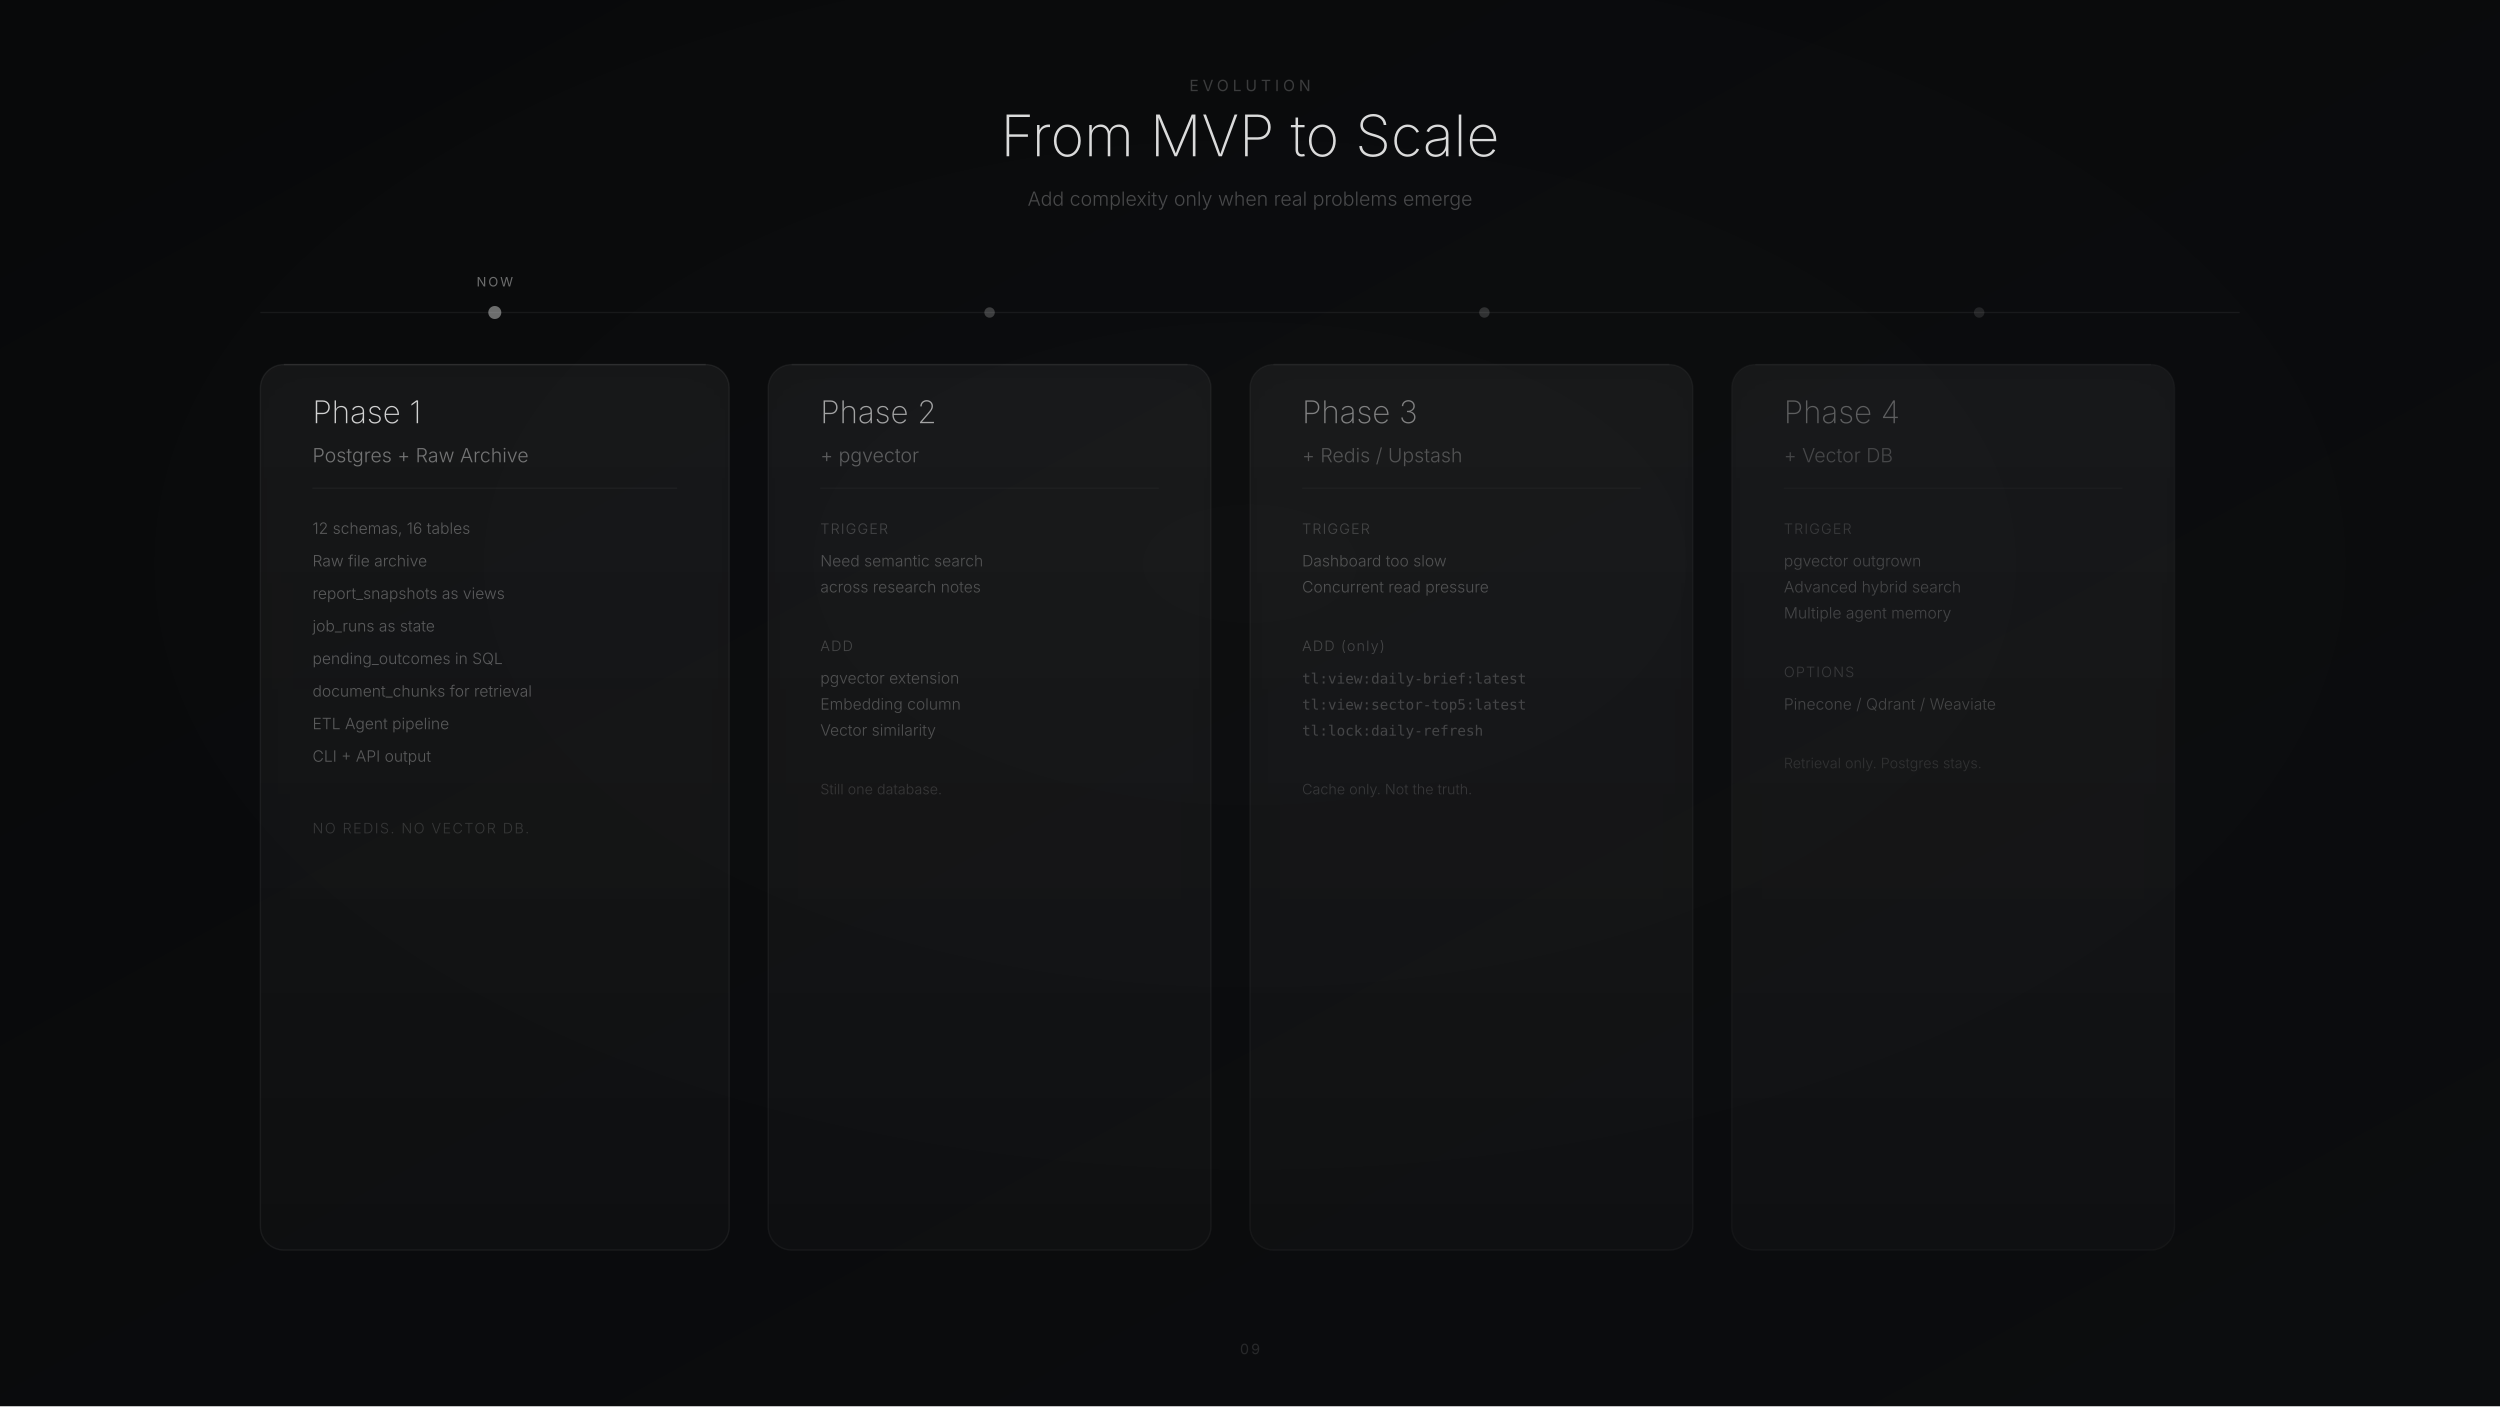
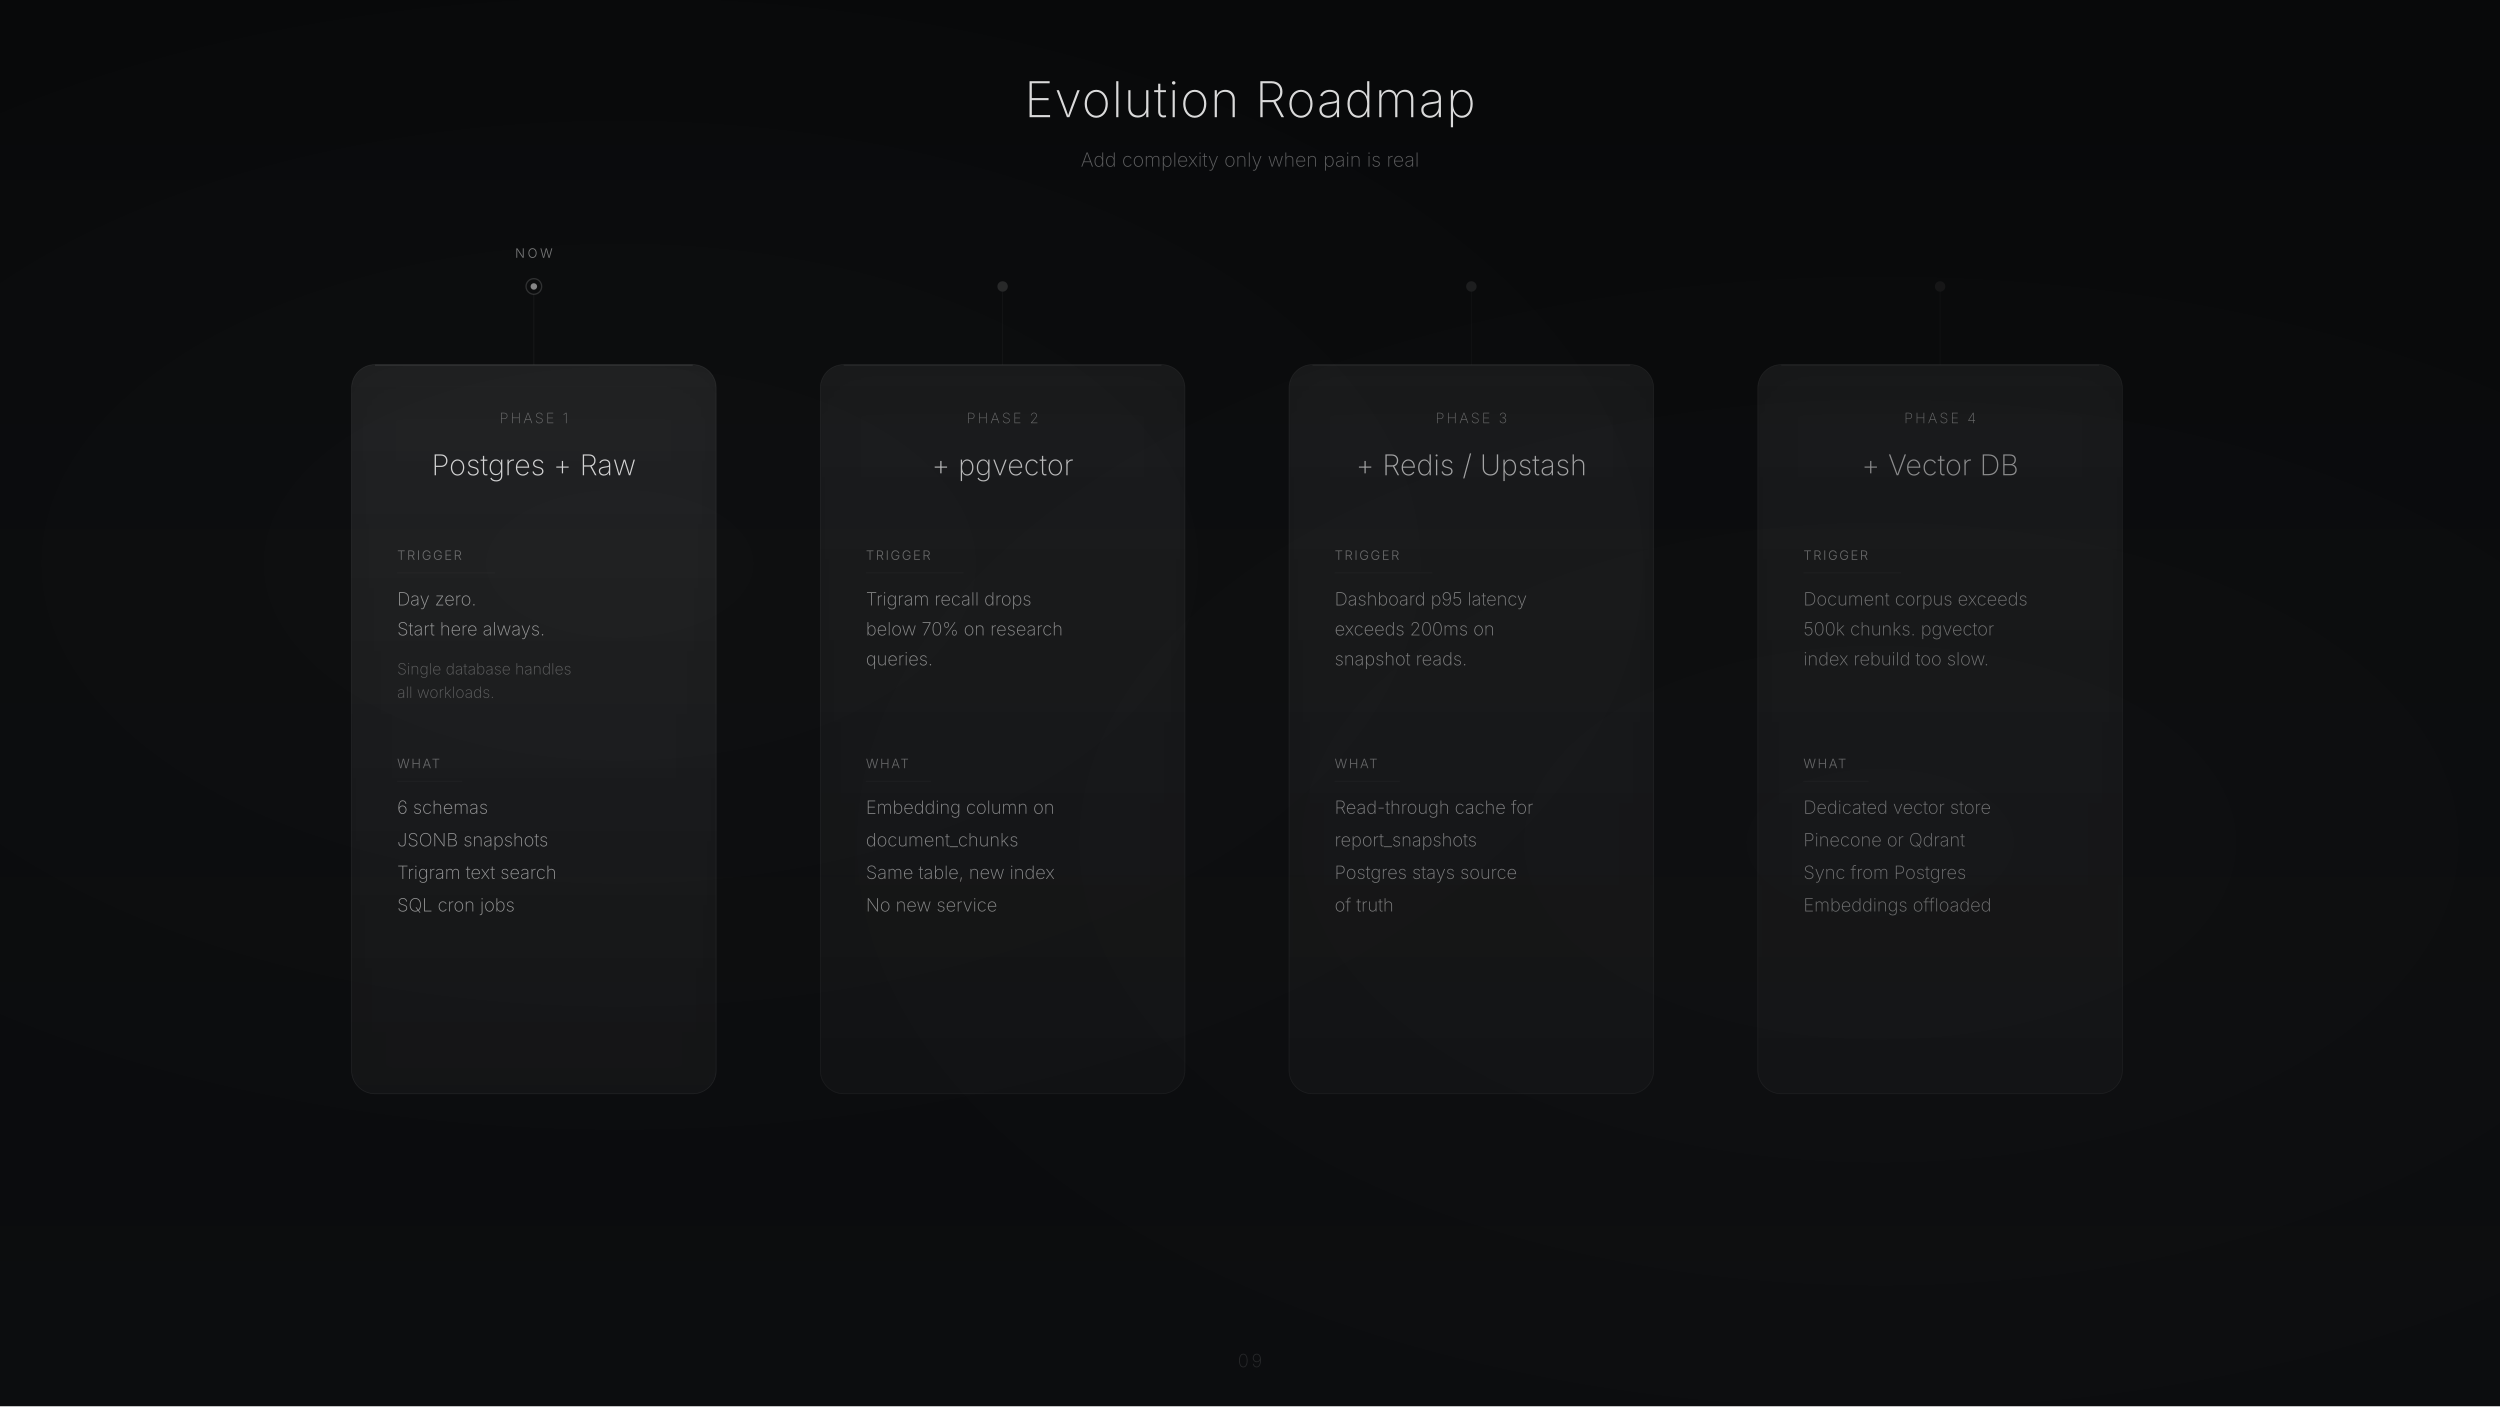
<svg xmlns="http://www.w3.org/2000/svg" viewBox="0 0 1920 1080">
  <defs>
-     <linearGradient id="bg09" x1="0%" y1="0%" x2="100%" y2="100%">
+     <linearGradient id="bg09" x1="0%" y1="0%" x2="0%" y2="100%">
      <stop offset="0%" stop-color="#08090a" />
      <stop offset="100%" stop-color="#0c0d0f" />
    </linearGradient>
-     <radialGradient id="atmo09" cx="50%" cy="40%" r="50%">
-       <stop offset="0%" stop-color="rgba(255,255,255,0.015)" />
+     <radialGradient id="glow09a" cx="25%" cy="40%" r="45%">
+       <stop offset="0%" stop-color="rgba(255,255,255,0.02)" />
      <stop offset="100%" stop-color="rgba(255,255,255,0)" />
    </radialGradient>
-     <linearGradient id="glass09" x1="0%" y1="0%" x2="0%" y2="100%">
-       <stop offset="0%" stop-color="rgba(255,255,255,0.045)" />
-       <stop offset="100%" stop-color="rgba(255,255,255,0.012)" />
+     <radialGradient id="glow09b" cx="75%" cy="60%" r="45%">
+       <stop offset="0%" stop-color="rgba(255,255,255,0.02)" />
+       <stop offset="100%" stop-color="rgba(255,255,255,0)" />
+     </radialGradient>
+     <linearGradient id="cardGrad09" x1="0%" y1="0%" x2="0%" y2="100%">
+       <stop offset="0%" stop-color="rgba(255,255,255,0.05)" />
+       <stop offset="100%" stop-color="rgba(255,255,255,0.015)" />
    </linearGradient>
-     <filter id="shadow09">
-       <feDropShadow dx="0" dy="8" stdDeviation="18" flood-color="rgba(0,0,0,0.4)" />
+     <linearGradient id="cardGrad09active" x1="0%" y1="0%" x2="0%" y2="100%">
+       <stop offset="0%" stop-color="rgba(255,255,255,0.07)" />
+       <stop offset="100%" stop-color="rgba(255,255,255,0.025)" />
+     </linearGradient>
+     <filter id="cardShadow09">
+       <feDropShadow dx="0" dy="8" stdDeviation="20" flood-color="rgba(0,0,0,0.4)" />
    </filter>
+     <linearGradient id="timelineGrad09" x1="0%" y1="0%" x2="100%" y2="0%">
+       <stop offset="0%" stop-color="rgba(255,255,255,0.02)" />
+       <stop offset="15%" stop-color="rgba(255,255,255,0.12)" />
+       <stop offset="50%" stop-color="rgba(255,255,255,0.06)" />
+       <stop offset="100%" stop-color="rgba(255,255,255,0.02)" />
+     </linearGradient>
  </defs>
  <rect width="1920" height="1080" fill="url(#bg09)" />
-   <rect width="1920" height="1080" fill="url(#atmo09)" />
-   <text x="960" y="70" text-anchor="middle" font-family="'SF Pro Display','Inter',-apple-system,sans-serif" font-size="12" font-weight="400" fill="rgba(255,255,255,0.2)" letter-spacing="0.25em">EVOLUTION</text>
-   <text x="960" y="120" text-anchor="middle" font-family="'SF Pro Display','Inter',-apple-system,sans-serif" font-size="44" font-weight="200" fill="rgba(255,255,255,0.85)">From MVP to Scale</text>
-   <text x="960" y="158" text-anchor="middle" font-family="'SF Pro Display','Inter',-apple-system,sans-serif" font-size="15" font-weight="300" fill="rgba(255,255,255,0.25)">Add complexity only when real problems emerge</text>
-   <line x1="200" y1="240" x2="1720" y2="240" stroke="rgba(255,255,255,0.06)" stroke-width="1" />
-   <circle cx="380" cy="240" r="5" fill="rgba(255,255,255,0.4)" />
-   <circle cx="760" cy="240" r="4" fill="rgba(255,255,255,0.2)" />
-   <circle cx="1140" cy="240" r="4" fill="rgba(255,255,255,0.15)" />
-   <circle cx="1520" cy="240" r="4" fill="rgba(255,255,255,0.1)" />
-   <text x="380" y="220" text-anchor="middle" font-family="'SF Pro Display','Inter',-apple-system,sans-serif" font-size="10" font-weight="400" fill="rgba(255,255,255,0.4)" letter-spacing="0.15em">NOW</text>
-   <g filter="url(#shadow09)">
-     <rect x="200" y="280" width="360" height="680" rx="18" fill="url(#glass09)" stroke="rgba(255,255,255,0.06)" stroke-width="1" />
-     <line x1="218" y1="280" x2="542" y2="280" stroke="rgba(255,255,255,0.07)" stroke-width="1" />
-   </g>
-   <text x="240" y="325" font-family="'SF Pro Display','Inter',-apple-system,sans-serif" font-size="24" font-weight="200" fill="rgba(255,255,255,0.8)">Phase 1</text>
-   <text x="240" y="355" font-family="'SF Pro Display','Inter',-apple-system,sans-serif" font-size="15" font-weight="300" fill="rgba(255,255,255,0.4)">Postgres + Raw Archive</text>
-   <line x1="240" y1="375" x2="520" y2="375" stroke="rgba(255,255,255,0.04)" stroke-width="1" />
-   <text x="240" y="410" font-family="'SF Pro Display','Inter',-apple-system,sans-serif" font-size="12" font-weight="300" fill="rgba(255,255,255,0.3)">12 schemas, 16 tables</text>
-   <text x="240" y="435" font-family="'SF Pro Display','Inter',-apple-system,sans-serif" font-size="12" font-weight="300" fill="rgba(255,255,255,0.3)">Raw file archive</text>
-   <text x="240" y="460" font-family="'SF Pro Display','Inter',-apple-system,sans-serif" font-size="12" font-weight="300" fill="rgba(255,255,255,0.3)">report_snapshots as views</text>
-   <text x="240" y="485" font-family="'SF Pro Display','Inter',-apple-system,sans-serif" font-size="12" font-weight="300" fill="rgba(255,255,255,0.3)">job_runs as state</text>
-   <text x="240" y="510" font-family="'SF Pro Display','Inter',-apple-system,sans-serif" font-size="12" font-weight="300" fill="rgba(255,255,255,0.3)">pending_outcomes in SQL</text>
-   <text x="240" y="535" font-family="'SF Pro Display','Inter',-apple-system,sans-serif" font-size="12" font-weight="300" fill="rgba(255,255,255,0.3)">document_chunks for retrieval</text>
-   <text x="240" y="560" font-family="'SF Pro Display','Inter',-apple-system,sans-serif" font-size="12" font-weight="300" fill="rgba(255,255,255,0.3)">ETL Agent pipeline</text>
-   <text x="240" y="585" font-family="'SF Pro Display','Inter',-apple-system,sans-serif" font-size="12" font-weight="300" fill="rgba(255,255,255,0.3)">CLI + API output</text>
-   <text x="240" y="640" font-family="'SF Pro Display','Inter',-apple-system,sans-serif" font-size="11" font-weight="300" fill="rgba(255,255,255,0.15)" letter-spacing="0.1em">NO REDIS. NO VECTOR DB.</text>
-   <g filter="url(#shadow09)">
-     <rect x="590" y="280" width="340" height="680" rx="18" fill="url(#glass09)" stroke="rgba(255,255,255,0.05)" stroke-width="1" />
-     <line x1="608" y1="280" x2="912" y2="280" stroke="rgba(255,255,255,0.05)" stroke-width="1" />
-   </g>
-   <text x="630" y="325" font-family="'SF Pro Display','Inter',-apple-system,sans-serif" font-size="24" font-weight="200" fill="rgba(255,255,255,0.6)">Phase 2</text>
-   <text x="630" y="355" font-family="'SF Pro Display','Inter',-apple-system,sans-serif" font-size="15" font-weight="300" fill="rgba(255,255,255,0.3)">+ pgvector</text>
-   <line x1="630" y1="375" x2="890" y2="375" stroke="rgba(255,255,255,0.03)" stroke-width="1" />
-   <text x="630" y="410" font-family="'SF Pro Display','Inter',-apple-system,sans-serif" font-size="11" font-weight="300" fill="rgba(255,255,255,0.2)" letter-spacing="0.08em">TRIGGER</text>
-   <text x="630" y="435" font-family="'SF Pro Display','Inter',-apple-system,sans-serif" font-size="12" font-weight="300" fill="rgba(255,255,255,0.25)">Need semantic search</text>
-   <text x="630" y="455" font-family="'SF Pro Display','Inter',-apple-system,sans-serif" font-size="12" font-weight="300" fill="rgba(255,255,255,0.25)">across research notes</text>
-   <text x="630" y="500" font-family="'SF Pro Display','Inter',-apple-system,sans-serif" font-size="11" font-weight="300" fill="rgba(255,255,255,0.2)" letter-spacing="0.08em">ADD</text>
-   <text x="630" y="525" font-family="'SF Pro Display','Inter',-apple-system,sans-serif" font-size="12" font-weight="300" fill="rgba(255,255,255,0.25)">pgvector extension</text>
-   <text x="630" y="545" font-family="'SF Pro Display','Inter',-apple-system,sans-serif" font-size="12" font-weight="300" fill="rgba(255,255,255,0.25)">Embedding column</text>
-   <text x="630" y="565" font-family="'SF Pro Display','Inter',-apple-system,sans-serif" font-size="12" font-weight="300" fill="rgba(255,255,255,0.25)">Vector similarity</text>
-   <text x="630" y="610" font-family="'SF Pro Display','Inter',-apple-system,sans-serif" font-size="11" font-weight="300" fill="rgba(255,255,255,0.15)">Still one database.</text>
-   <g filter="url(#shadow09)">
-     <rect x="960" y="280" width="340" height="680" rx="18" fill="url(#glass09)" stroke="rgba(255,255,255,0.04)" stroke-width="1" />
-     <line x1="978" y1="280" x2="1282" y2="280" stroke="rgba(255,255,255,0.04)" stroke-width="1" />
-   </g>
-   <text x="1000" y="325" font-family="'SF Pro Display','Inter',-apple-system,sans-serif" font-size="24" font-weight="200" fill="rgba(255,255,255,0.45)">Phase 3</text>
-   <text x="1000" y="355" font-family="'SF Pro Display','Inter',-apple-system,sans-serif" font-size="15" font-weight="300" fill="rgba(255,255,255,0.25)">+ Redis / Upstash</text>
-   <line x1="1000" y1="375" x2="1260" y2="375" stroke="rgba(255,255,255,0.03)" stroke-width="1" />
-   <text x="1000" y="410" font-family="'SF Pro Display','Inter',-apple-system,sans-serif" font-size="11" font-weight="300" fill="rgba(255,255,255,0.2)" letter-spacing="0.08em">TRIGGER</text>
-   <text x="1000" y="435" font-family="'SF Pro Display','Inter',-apple-system,sans-serif" font-size="12" font-weight="300" fill="rgba(255,255,255,0.25)">Dashboard too slow</text>
-   <text x="1000" y="455" font-family="'SF Pro Display','Inter',-apple-system,sans-serif" font-size="12" font-weight="300" fill="rgba(255,255,255,0.25)">Concurrent read pressure</text>
-   <text x="1000" y="500" font-family="'SF Pro Display','Inter',-apple-system,sans-serif" font-size="11" font-weight="300" fill="rgba(255,255,255,0.2)" letter-spacing="0.08em">ADD (only)</text>
-   <text x="1000" y="525" font-family="'SF Mono','JetBrains Mono',monospace" font-size="11" font-weight="300" fill="rgba(255,255,255,0.2)">tl:view:daily-brief:latest</text>
-   <text x="1000" y="545" font-family="'SF Mono','JetBrains Mono',monospace" font-size="11" font-weight="300" fill="rgba(255,255,255,0.2)">tl:view:sector-top5:latest</text>
-   <text x="1000" y="565" font-family="'SF Mono','JetBrains Mono',monospace" font-size="11" font-weight="300" fill="rgba(255,255,255,0.2)">tl:lock:daily-refresh</text>
-   <text x="1000" y="610" font-family="'SF Pro Display','Inter',-apple-system,sans-serif" font-size="11" font-weight="300" fill="rgba(255,255,255,0.15)">Cache only. Not the truth.</text>
-   <g filter="url(#shadow09)">
-     <rect x="1330" y="280" width="340" height="680" rx="18" fill="url(#glass09)" stroke="rgba(255,255,255,0.03)" stroke-width="1" />
-     <line x1="1348" y1="280" x2="1652" y2="280" stroke="rgba(255,255,255,0.035)" stroke-width="1" />
-   </g>
-   <text x="1370" y="325" font-family="'SF Pro Display','Inter',-apple-system,sans-serif" font-size="24" font-weight="200" fill="rgba(255,255,255,0.3)">Phase 4</text>
-   <text x="1370" y="355" font-family="'SF Pro Display','Inter',-apple-system,sans-serif" font-size="15" font-weight="300" fill="rgba(255,255,255,0.2)">+ Vector DB</text>
-   <line x1="1370" y1="375" x2="1630" y2="375" stroke="rgba(255,255,255,0.025)" stroke-width="1" />
-   <text x="1370" y="410" font-family="'SF Pro Display','Inter',-apple-system,sans-serif" font-size="11" font-weight="300" fill="rgba(255,255,255,0.15)" letter-spacing="0.08em">TRIGGER</text>
-   <text x="1370" y="435" font-family="'SF Pro Display','Inter',-apple-system,sans-serif" font-size="12" font-weight="300" fill="rgba(255,255,255,0.2)">pgvector outgrown</text>
-   <text x="1370" y="455" font-family="'SF Pro Display','Inter',-apple-system,sans-serif" font-size="12" font-weight="300" fill="rgba(255,255,255,0.2)">Advanced hybrid search</text>
-   <text x="1370" y="475" font-family="'SF Pro Display','Inter',-apple-system,sans-serif" font-size="12" font-weight="300" fill="rgba(255,255,255,0.2)">Multiple agent memory</text>
-   <text x="1370" y="520" font-family="'SF Pro Display','Inter',-apple-system,sans-serif" font-size="11" font-weight="300" fill="rgba(255,255,255,0.15)" letter-spacing="0.08em">OPTIONS</text>
-   <text x="1370" y="545" font-family="'SF Pro Display','Inter',-apple-system,sans-serif" font-size="12" font-weight="300" fill="rgba(255,255,255,0.2)">Pinecone / Qdrant / Weaviate</text>
-   <text x="1370" y="590" font-family="'SF Pro Display','Inter',-apple-system,sans-serif" font-size="11" font-weight="300" fill="rgba(255,255,255,0.12)">Retrieval only. Postgres stays.</text>
-   <text x="960" y="1040" text-anchor="middle" font-family="'SF Pro Display','Inter',-apple-system,sans-serif" font-size="11" font-weight="400" fill="rgba(255,255,255,0.12)" letter-spacing="0.15em">09</text>
+   <rect width="1920" height="1080" fill="url(#glow09a)" />
+   <rect width="1920" height="1080" fill="url(#glow09b)" />
+   <text x="960" y="90" text-anchor="middle" font-family="'SF Pro Display','Inter',-apple-system,sans-serif" font-weight="200" font-size="38" fill="rgba(255,255,255,0.85)" letter-spacing="0.02em">Evolution Roadmap</text>
+   <text x="960" y="128" text-anchor="middle" font-family="'SF Pro Display','Inter',-apple-system,sans-serif" font-weight="200" font-size="15" fill="rgba(255,255,255,0.35)">Add complexity only when pain is real</text>
+   <line x1="220" y1="220" x2="1700" y2="220" stroke="url(#timelineGrad09)" stroke-width="1" />
+   <circle cx="410" cy="220" r="6" fill="none" stroke="rgba(255,255,255,0.15)" stroke-width="1" />
+   <circle cx="410" cy="220" r="2.5" fill="rgba(255,255,255,0.5)" />
+   <circle cx="770" cy="220" r="4" fill="rgba(255,255,255,0.12)" />
+   <circle cx="1130" cy="220" r="4" fill="rgba(255,255,255,0.08)" />
+   <circle cx="1490" cy="220" r="4" fill="rgba(255,255,255,0.05)" />
+   <text x="410" y="198" text-anchor="middle" font-family="'SF Pro Display','Inter',-apple-system,sans-serif" font-weight="300" font-size="10" fill="rgba(255,255,255,0.45)" letter-spacing="0.2em">NOW</text>
+   <line x1="410" y1="226" x2="410" y2="280" stroke="rgba(255,255,255,0.06)" stroke-width="0.5" />
+   <line x1="770" y1="224" x2="770" y2="280" stroke="rgba(255,255,255,0.04)" stroke-width="0.5" />
+   <line x1="1130" y1="224" x2="1130" y2="280" stroke="rgba(255,255,255,0.03)" stroke-width="0.5" />
+   <line x1="1490" y1="224" x2="1490" y2="280" stroke="rgba(255,255,255,0.03)" stroke-width="0.5" />
+   <rect x="270" y="280" width="280" height="560" rx="18" fill="url(#cardGrad09active)" stroke="rgba(255,255,255,0.08)" stroke-width="0.5" filter="url(#cardShadow09)" />
+   <line x1="288" y1="280.5" x2="532" y2="280.5" stroke="rgba(255,255,255,0.08)" stroke-width="1" />
+   <text x="410" y="325" text-anchor="middle" font-family="'SF Pro Display','Inter',-apple-system,sans-serif" font-weight="200" font-size="11" fill="rgba(255,255,255,0.35)" letter-spacing="0.15em">PHASE 1</text>
+   <text x="410" y="365" text-anchor="middle" font-family="'SF Pro Display','Inter',-apple-system,sans-serif" font-weight="200" font-size="22" fill="rgba(255,255,255,0.8)">Postgres + Raw</text>
+   <text x="305" y="430" font-family="'SF Pro Display','Inter',-apple-system,sans-serif" font-weight="300" font-size="10" fill="rgba(255,255,255,0.35)" letter-spacing="0.12em">TRIGGER</text>
+   <line x1="305" y1="440" x2="380" y2="440" stroke="rgba(255,255,255,0.04)" stroke-width="0.5" />
+   <text x="305" y="465" font-family="'SF Pro Display','Inter',-apple-system,sans-serif" font-weight="200" font-size="14" fill="rgba(255,255,255,0.55)">Day zero.</text>
+   <text x="305" y="488" font-family="'SF Pro Display','Inter',-apple-system,sans-serif" font-weight="200" font-size="14" fill="rgba(255,255,255,0.55)">Start here always.</text>
+   <text x="305" y="518" font-family="'SF Pro Display','Inter',-apple-system,sans-serif" font-weight="200" font-size="12" fill="rgba(255,255,255,0.3)">Single database handles</text>
+   <text x="305" y="536" font-family="'SF Pro Display','Inter',-apple-system,sans-serif" font-weight="200" font-size="12" fill="rgba(255,255,255,0.3)">all workloads.</text>
+   <text x="305" y="590" font-family="'SF Pro Display','Inter',-apple-system,sans-serif" font-weight="300" font-size="10" fill="rgba(255,255,255,0.35)" letter-spacing="0.12em">WHAT</text>
+   <line x1="305" y1="600" x2="355" y2="600" stroke="rgba(255,255,255,0.04)" stroke-width="0.5" />
+   <text x="305" y="625" font-family="'SF Pro Display','Inter',-apple-system,sans-serif" font-weight="200" font-size="14" fill="rgba(255,255,255,0.55)">6 schemas</text>
+   <text x="305" y="650" font-family="'SF Pro Display','Inter',-apple-system,sans-serif" font-weight="200" font-size="14" fill="rgba(255,255,255,0.55)">JSONB snapshots</text>
+   <text x="305" y="675" font-family="'SF Pro Display','Inter',-apple-system,sans-serif" font-weight="200" font-size="14" fill="rgba(255,255,255,0.55)">Trigram text search</text>
+   <text x="305" y="700" font-family="'SF Pro Display','Inter',-apple-system,sans-serif" font-weight="200" font-size="14" fill="rgba(255,255,255,0.55)">SQL cron jobs</text>
+   <rect x="630" y="280" width="280" height="560" rx="18" fill="url(#cardGrad09)" stroke="rgba(255,255,255,0.06)" stroke-width="0.5" filter="url(#cardShadow09)" />
+   <line x1="648" y1="280.5" x2="892" y2="280.5" stroke="rgba(255,255,255,0.06)" stroke-width="1" />
+   <text x="770" y="325" text-anchor="middle" font-family="'SF Pro Display','Inter',-apple-system,sans-serif" font-weight="200" font-size="11" fill="rgba(255,255,255,0.35)" letter-spacing="0.15em">PHASE 2</text>
+   <text x="770" y="365" text-anchor="middle" font-family="'SF Pro Display','Inter',-apple-system,sans-serif" font-weight="200" font-size="22" fill="rgba(255,255,255,0.7)">+ pgvector</text>
+   <text x="665" y="430" font-family="'SF Pro Display','Inter',-apple-system,sans-serif" font-weight="300" font-size="10" fill="rgba(255,255,255,0.35)" letter-spacing="0.12em">TRIGGER</text>
+   <line x1="665" y1="440" x2="740" y2="440" stroke="rgba(255,255,255,0.04)" stroke-width="0.5" />
+   <text x="665" y="465" font-family="'SF Pro Display','Inter',-apple-system,sans-serif" font-weight="200" font-size="14" fill="rgba(255,255,255,0.5)">Trigram recall drops</text>
+   <text x="665" y="488" font-family="'SF Pro Display','Inter',-apple-system,sans-serif" font-weight="200" font-size="14" fill="rgba(255,255,255,0.5)">below 70% on research</text>
+   <text x="665" y="511" font-family="'SF Pro Display','Inter',-apple-system,sans-serif" font-weight="200" font-size="14" fill="rgba(255,255,255,0.5)">queries.</text>
+   <text x="665" y="590" font-family="'SF Pro Display','Inter',-apple-system,sans-serif" font-weight="300" font-size="10" fill="rgba(255,255,255,0.35)" letter-spacing="0.12em">WHAT</text>
+   <line x1="665" y1="600" x2="715" y2="600" stroke="rgba(255,255,255,0.04)" stroke-width="0.5" />
+   <text x="665" y="625" font-family="'SF Pro Display','Inter',-apple-system,sans-serif" font-weight="200" font-size="14" fill="rgba(255,255,255,0.5)">Embedding column on</text>
+   <text x="665" y="650" font-family="'SF Pro Display','Inter',-apple-system,sans-serif" font-weight="200" font-size="14" fill="rgba(255,255,255,0.5)">document_chunks</text>
+   <text x="665" y="675" font-family="'SF Pro Display','Inter',-apple-system,sans-serif" font-weight="200" font-size="14" fill="rgba(255,255,255,0.5)">Same table, new index</text>
+   <text x="665" y="700" font-family="'SF Pro Display','Inter',-apple-system,sans-serif" font-weight="200" font-size="14" fill="rgba(255,255,255,0.5)">No new service</text>
+   <rect x="990" y="280" width="280" height="560" rx="18" fill="url(#cardGrad09)" stroke="rgba(255,255,255,0.06)" stroke-width="0.5" filter="url(#cardShadow09)" />
+   <line x1="1008" y1="280.5" x2="1252" y2="280.5" stroke="rgba(255,255,255,0.05)" stroke-width="1" />
+   <text x="1130" y="325" text-anchor="middle" font-family="'SF Pro Display','Inter',-apple-system,sans-serif" font-weight="200" font-size="11" fill="rgba(255,255,255,0.35)" letter-spacing="0.15em">PHASE 3</text>
+   <text x="1130" y="365" text-anchor="middle" font-family="'SF Pro Display','Inter',-apple-system,sans-serif" font-weight="200" font-size="22" fill="rgba(255,255,255,0.6)">+ Redis / Upstash</text>
+   <text x="1025" y="430" font-family="'SF Pro Display','Inter',-apple-system,sans-serif" font-weight="300" font-size="10" fill="rgba(255,255,255,0.35)" letter-spacing="0.12em">TRIGGER</text>
+   <line x1="1025" y1="440" x2="1100" y2="440" stroke="rgba(255,255,255,0.04)" stroke-width="0.5" />
+   <text x="1025" y="465" font-family="'SF Pro Display','Inter',-apple-system,sans-serif" font-weight="200" font-size="14" fill="rgba(255,255,255,0.45)">Dashboard p95 latency</text>
+   <text x="1025" y="488" font-family="'SF Pro Display','Inter',-apple-system,sans-serif" font-weight="200" font-size="14" fill="rgba(255,255,255,0.45)">exceeds 200ms on</text>
+   <text x="1025" y="511" font-family="'SF Pro Display','Inter',-apple-system,sans-serif" font-weight="200" font-size="14" fill="rgba(255,255,255,0.45)">snapshot reads.</text>
+   <text x="1025" y="590" font-family="'SF Pro Display','Inter',-apple-system,sans-serif" font-weight="300" font-size="10" fill="rgba(255,255,255,0.35)" letter-spacing="0.12em">WHAT</text>
+   <line x1="1025" y1="600" x2="1075" y2="600" stroke="rgba(255,255,255,0.04)" stroke-width="0.5" />
+   <text x="1025" y="625" font-family="'SF Pro Display','Inter',-apple-system,sans-serif" font-weight="200" font-size="14" fill="rgba(255,255,255,0.45)">Read-through cache for</text>
+   <text x="1025" y="650" font-family="'SF Pro Display','Inter',-apple-system,sans-serif" font-weight="200" font-size="14" fill="rgba(255,255,255,0.45)">report_snapshots</text>
+   <text x="1025" y="675" font-family="'SF Pro Display','Inter',-apple-system,sans-serif" font-weight="200" font-size="14" fill="rgba(255,255,255,0.45)">Postgres stays source</text>
+   <text x="1025" y="700" font-family="'SF Pro Display','Inter',-apple-system,sans-serif" font-weight="200" font-size="14" fill="rgba(255,255,255,0.45)">of truth</text>
+   <rect x="1350" y="280" width="280" height="560" rx="18" fill="url(#cardGrad09)" stroke="rgba(255,255,255,0.06)" stroke-width="0.5" filter="url(#cardShadow09)" />
+   <line x1="1368" y1="280.5" x2="1612" y2="280.5" stroke="rgba(255,255,255,0.04)" stroke-width="1" />
+   <text x="1490" y="325" text-anchor="middle" font-family="'SF Pro Display','Inter',-apple-system,sans-serif" font-weight="200" font-size="11" fill="rgba(255,255,255,0.35)" letter-spacing="0.15em">PHASE 4</text>
+   <text x="1490" y="365" text-anchor="middle" font-family="'SF Pro Display','Inter',-apple-system,sans-serif" font-weight="200" font-size="22" fill="rgba(255,255,255,0.5)">+ Vector DB</text>
+   <text x="1385" y="430" font-family="'SF Pro Display','Inter',-apple-system,sans-serif" font-weight="300" font-size="10" fill="rgba(255,255,255,0.35)" letter-spacing="0.12em">TRIGGER</text>
+   <line x1="1385" y1="440" x2="1460" y2="440" stroke="rgba(255,255,255,0.04)" stroke-width="0.5" />
+   <text x="1385" y="465" font-family="'SF Pro Display','Inter',-apple-system,sans-serif" font-weight="200" font-size="14" fill="rgba(255,255,255,0.4)">Document corpus exceeds</text>
+   <text x="1385" y="488" font-family="'SF Pro Display','Inter',-apple-system,sans-serif" font-weight="200" font-size="14" fill="rgba(255,255,255,0.4)">500k chunks. pgvector</text>
+   <text x="1385" y="511" font-family="'SF Pro Display','Inter',-apple-system,sans-serif" font-weight="200" font-size="14" fill="rgba(255,255,255,0.4)">index rebuild too slow.</text>
+   <text x="1385" y="590" font-family="'SF Pro Display','Inter',-apple-system,sans-serif" font-weight="300" font-size="10" fill="rgba(255,255,255,0.35)" letter-spacing="0.12em">WHAT</text>
+   <line x1="1385" y1="600" x2="1435" y2="600" stroke="rgba(255,255,255,0.04)" stroke-width="0.5" />
+   <text x="1385" y="625" font-family="'SF Pro Display','Inter',-apple-system,sans-serif" font-weight="200" font-size="14" fill="rgba(255,255,255,0.4)">Dedicated vector store</text>
+   <text x="1385" y="650" font-family="'SF Pro Display','Inter',-apple-system,sans-serif" font-weight="200" font-size="14" fill="rgba(255,255,255,0.4)">Pinecone or Qdrant</text>
+   <text x="1385" y="675" font-family="'SF Pro Display','Inter',-apple-system,sans-serif" font-weight="200" font-size="14" fill="rgba(255,255,255,0.4)">Sync from Postgres</text>
+   <text x="1385" y="700" font-family="'SF Pro Display','Inter',-apple-system,sans-serif" font-weight="200" font-size="14" fill="rgba(255,255,255,0.4)">Embeddings offloaded</text>
+   <text x="960" y="1050" text-anchor="middle" font-family="'SF Pro Display','Inter',-apple-system,sans-serif" font-weight="200" font-size="14" fill="rgba(255,255,255,0.12)" letter-spacing="0.15em">09</text>
</svg>
